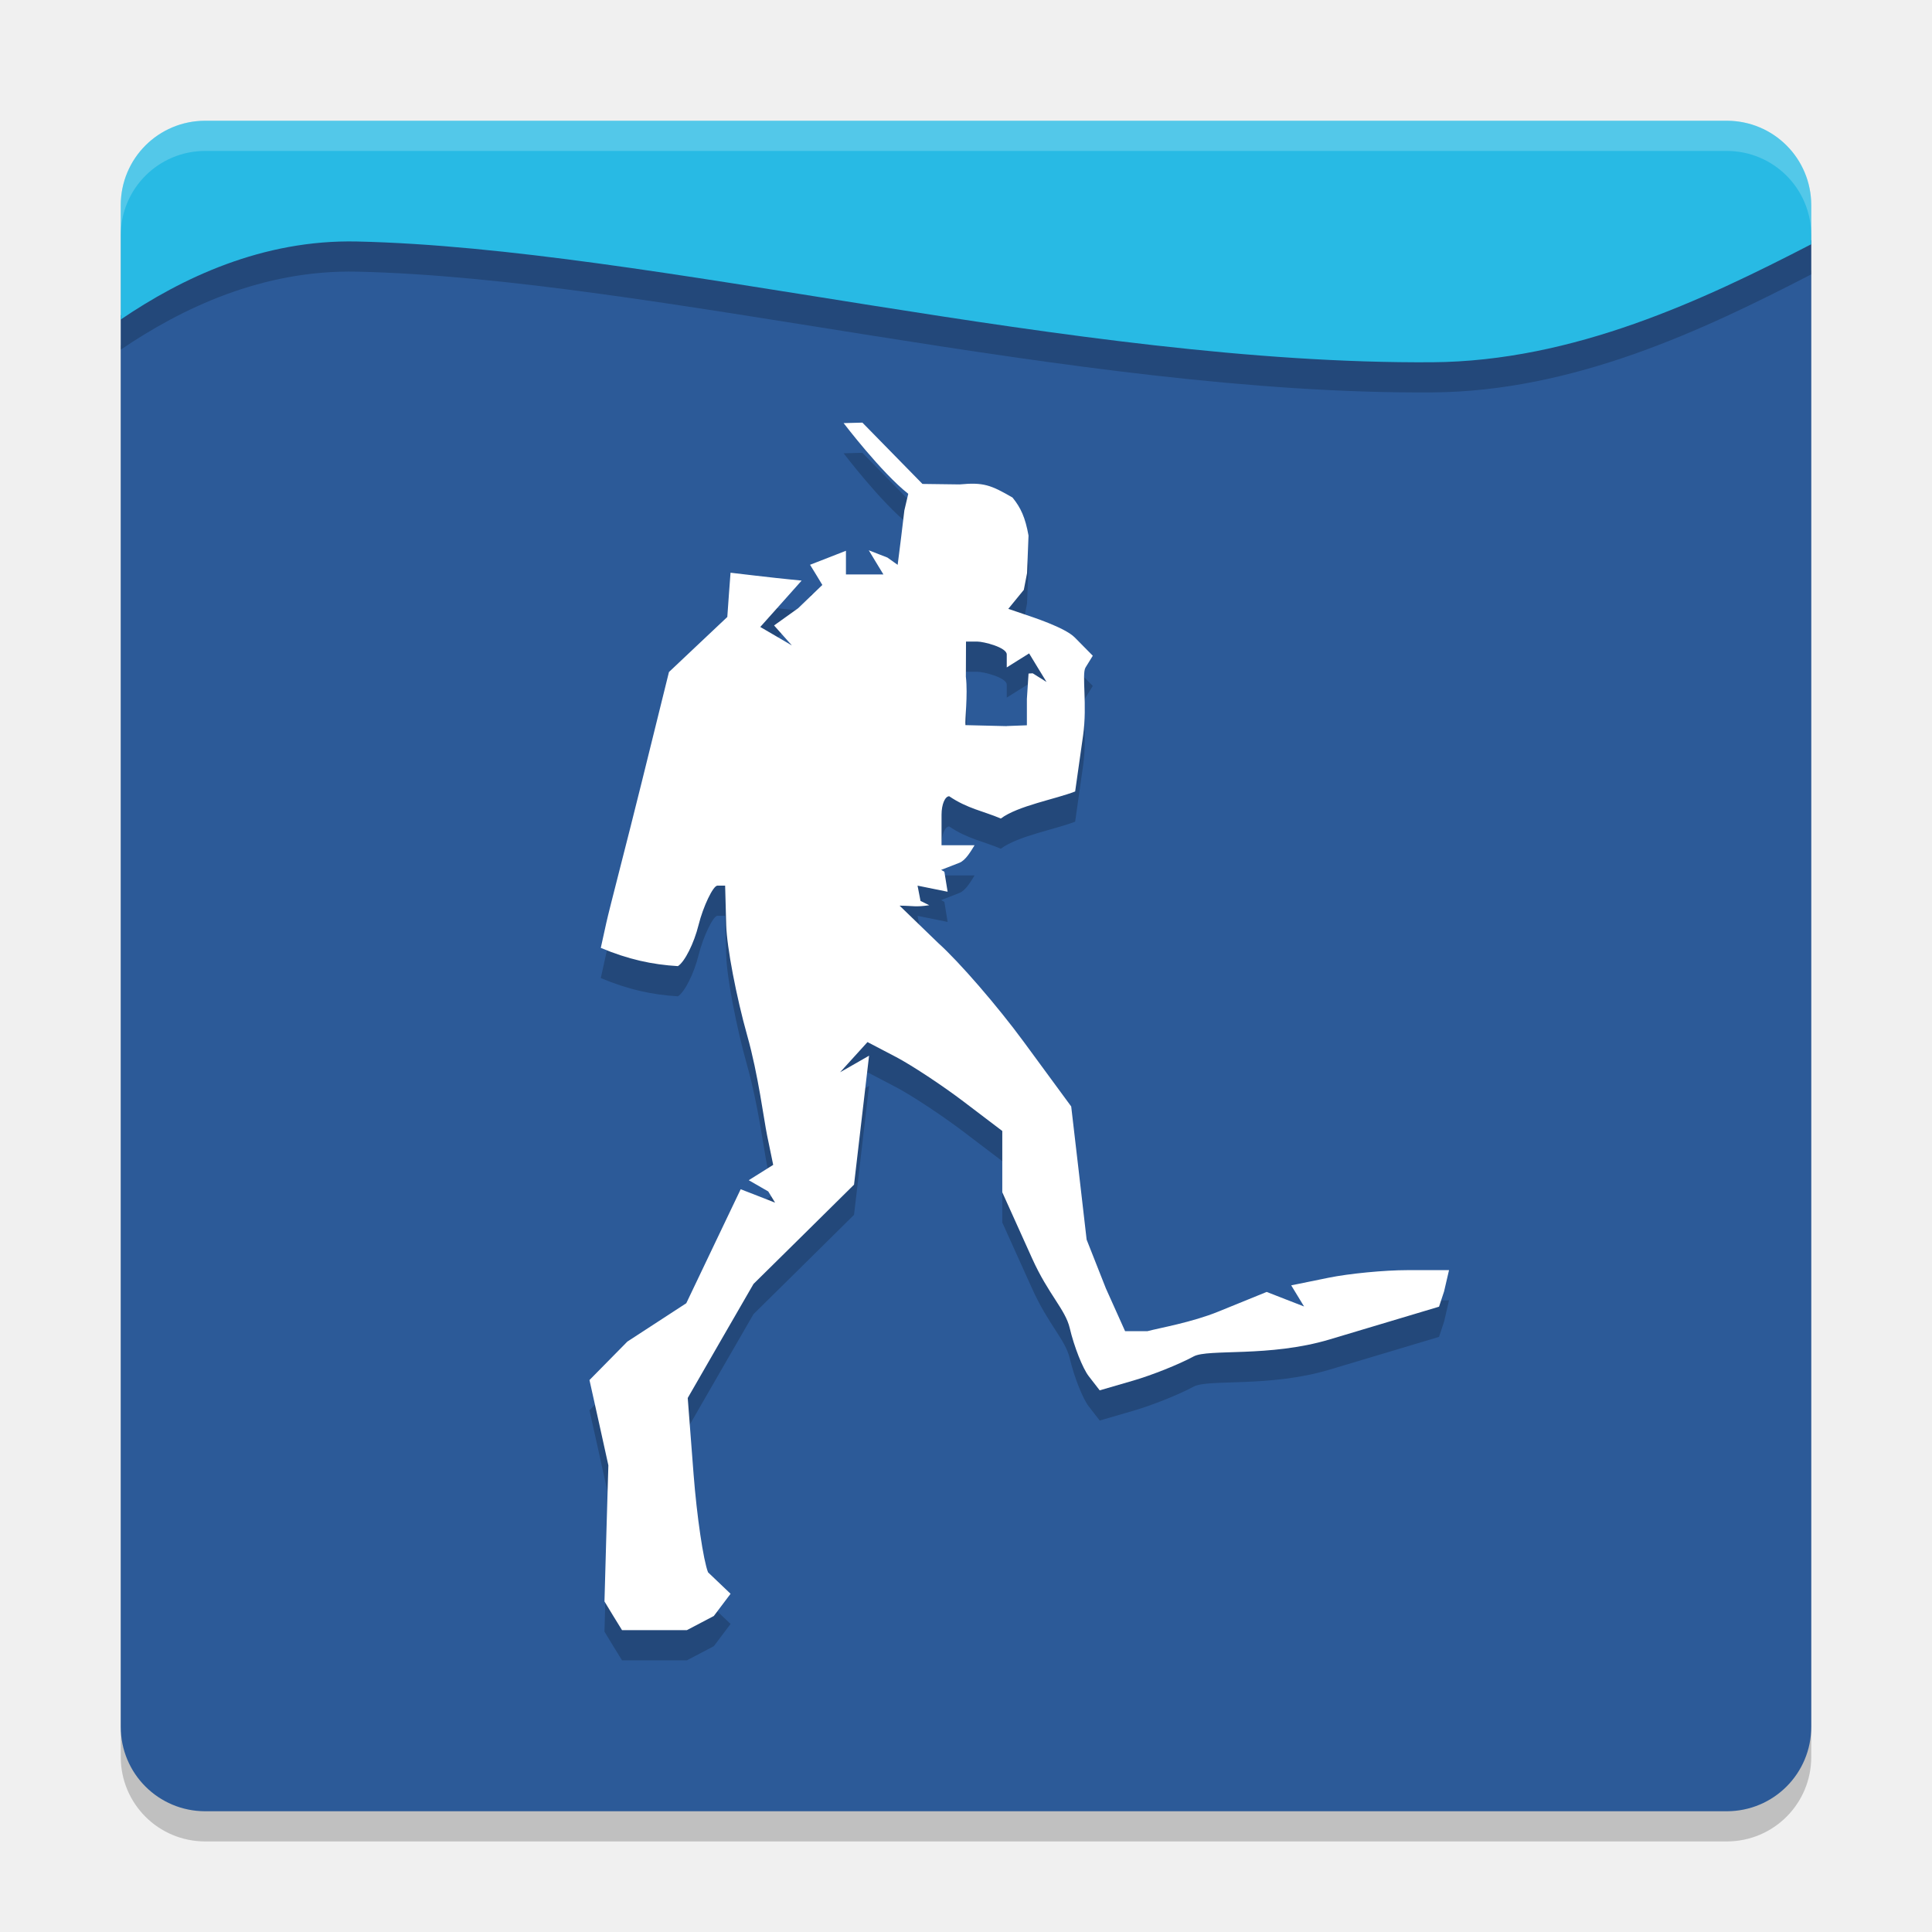
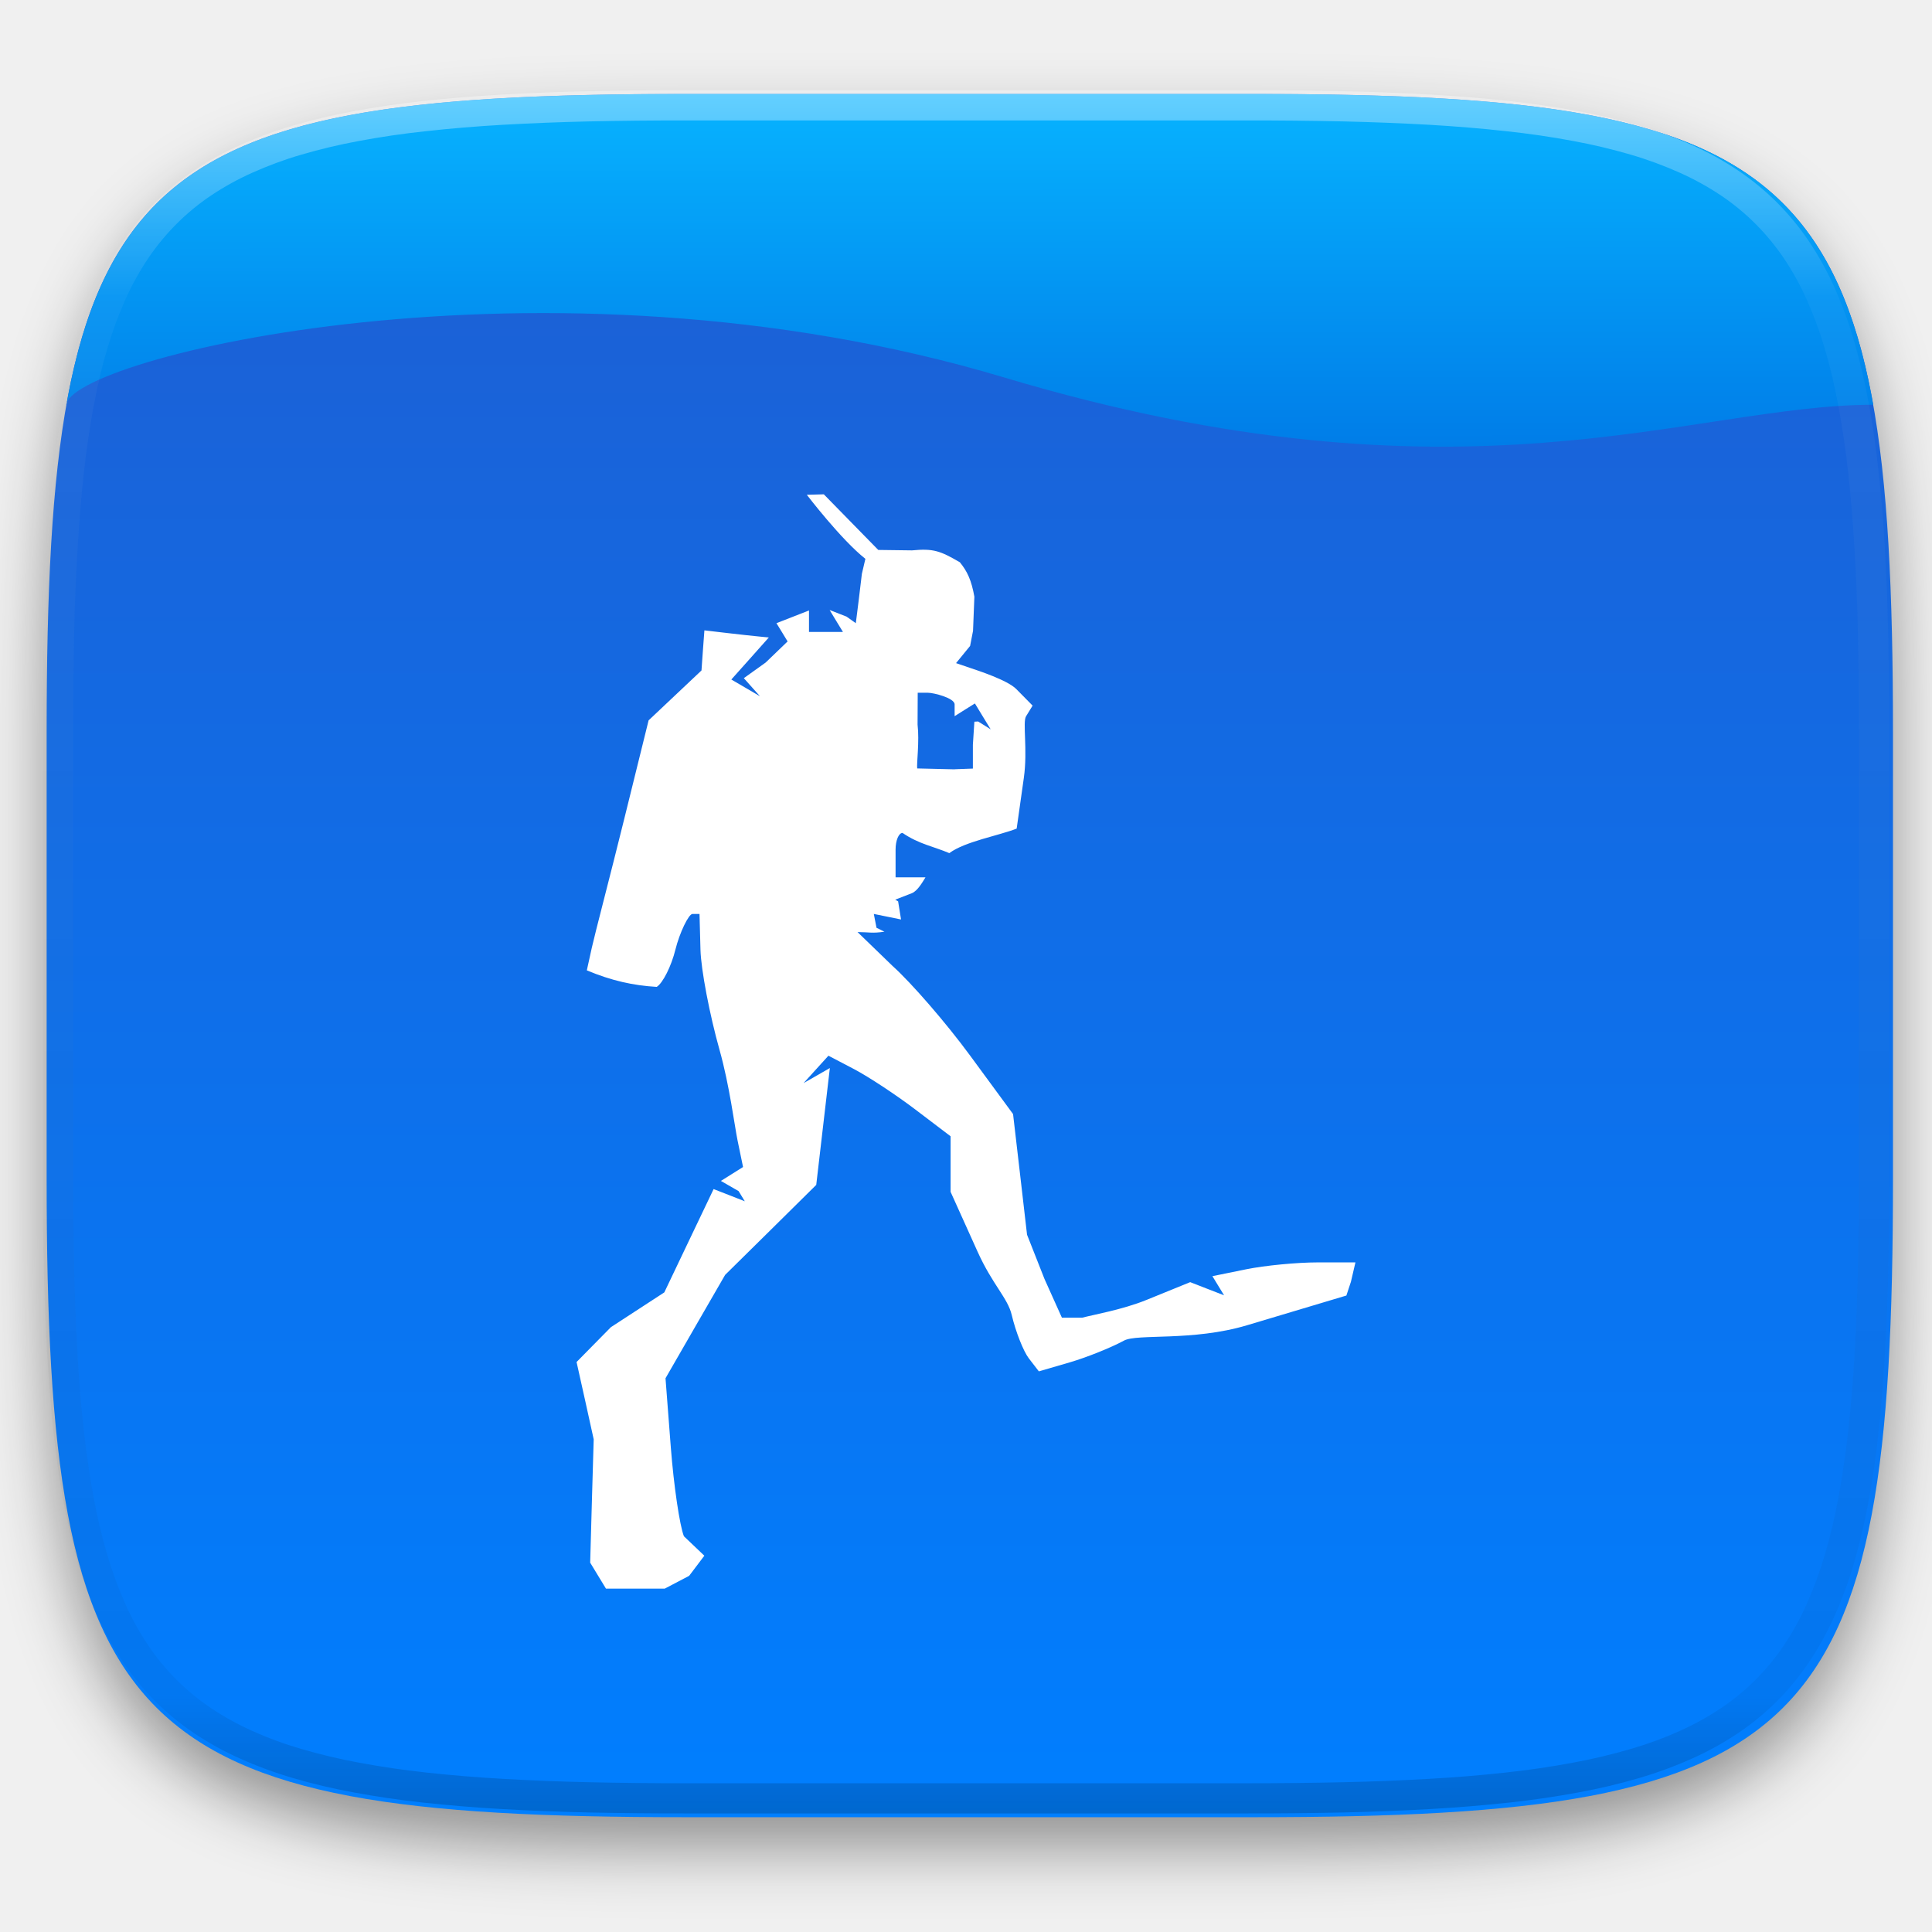
- <svg xmlns="http://www.w3.org/2000/svg" width="64" height="64" version="1">
-   <path d="M 60,8.951 C 56.423,10.799 52.132,12.627 47.449,12.66 35.615,12.743 21.55,9.077 11.829,8.86 8.688,8.79 6.012,10.077 4,11.444 L 4,58.2 C 4,59.751 5.249,61 6.8,61 l 50.4,0 c 1.551,0 2.8,-1.249 2.8,-2.8 z" style="opacity:0.2" />
-   <path style="fill:#2c5a98" d="M 60,7.951 C 56.423,9.799 52.132,11.627 47.449,11.66 35.615,11.743 21.55,8.077 11.829,7.86 8.688,7.79 6.012,9.077 4,10.444 L 4,57.2 C 4,58.751 5.249,60 6.8,60 l 50.4,0 c 1.551,0 2.8,-1.249 2.8,-2.8 z" />
-   <path style="opacity:0.2" d="m 6.8,4.999 c -1.551,0 -2.8,1.249 -2.8,2.8 L 4,11.583 C 6.012,10.216 8.688,8.929 11.829,8.999 21.55,9.215 35.615,13.082 47.449,12.999 52.132,12.966 56.423,10.938 60,9.089 l 0,-1.291 c 0,-1.551 -1.249,-2.8 -2.8,-2.8 z" />
-   <path d="M 6.8,4 C 5.249,4 4,5.249 4,6.8 l 0,3.784 C 6.012,9.217 8.688,7.93 11.829,8 c 9.721,0.217 23.786,4.083 35.621,4 C 52.132,11.967 56.423,9.939 60,8.091 L 60,6.8 C 60,5.249 58.751,4 57.2,4 Z" style="fill:#28bae4" />
-   <path d="m 28.568,15 -0.622,0.016 c 0,0 1.253,1.643 2.141,2.342 l -0.129,0.55 c -0.071,0.611 -0.153,1.268 -0.178,1.458 l -0.044,0.345 -0.339,-0.241 -0.618,-0.241 0.243,0.402 0.243,0.399 -0.621,0 -0.621,0 0,-0.394 0,-0.391 -0.593,0.232 -0.596,0.232 0.205,0.334 0.202,0.334 -0.801,0.771 -0.798,0.571 0.295,0.331 0.295,0.331 -0.522,-0.306 -0.525,-0.306 0.686,-0.768 0.684,-0.768 -0.361,-0.036 c -0.198,-0.019 -0.727,-0.076 -1.176,-0.129 l -0.818,-0.096 -0.055,0.733 -0.052,0.733 -0.968,0.913 -0.965,0.911 -0.9,3.639 c -0.494,2.001 -1.075,4.21 -1.175,4.668 l -0.183,0.831 c 0.9,0.378 1.7,0.554 2.555,0.604 0.225,-0.141 0.533,-0.755 0.684,-1.364 0.151,-0.609 0.482,-1.302 0.623,-1.302 l 0.257,0 0.036,1.312 c 0.02,0.723 0.334,2.369 0.697,3.659 0.364,1.289 0.551,2.79 0.659,3.311 l 0.2,0.968 -0.405,0.254 -0.405,0.254 0.646,0.372 0.227,0.372 -0.571,-0.224 -0.569,-0.221 -0.902,1.889 -0.9,1.887 -1.952,1.271 -1.255,1.274 0.314,1.411 0.312,1.414 -0.066,2.253 -0.063,2.256 0.287,0.473 L 20.605,55 l 0.725,0 1.425,0 0.891,-0.468 0.555,-0.736 -0.746,-0.711 c -0.155,-0.392 -0.371,-1.854 -0.479,-3.246 l -0.194,-2.529 1.088,-1.889 1.091,-1.889 1.665,-1.643 1.665,-1.646 0.249,-2.136 0.249,-2.136 -0.481,0.276 -0.479,0.273 0.454,-0.5 0.454,-0.5 0.941,0.492 c 0.516,0.271 1.52,0.932 2.231,1.471 l 1.293,0.982 0,1.017 0,1.014 0.987,2.188 c 0.542,1.203 1.102,1.692 1.247,2.309 0.145,0.617 0.429,1.335 0.629,1.594 l 0.364,0.47 1.118,-0.325 c 0.615,-0.179 1.513,-0.537 1.993,-0.798 0.481,-0.261 2.505,0.035 4.501,-0.562 l 3.629,-1.086 0.167,-0.506 0.164,-0.705 -1.378,0 c -0.757,0 -1.933,0.113 -2.614,0.252 l -1.236,0.252 0.213,0.35 0.213,0.35 -0.621,-0.241 -0.618,-0.241 -1.6,0.651 c -0.88,0.358 -1.95,0.542 -2.346,0.648 l -0.744,0 L 36.634,43.68 35.996,42.064 35.742,39.86 35.485,37.653 33.913,35.512 C 33.048,34.334 31.774,32.861 31.08,32.239 L 29.8,31.001 c 0.468,0.004 0.516,0.054 0.983,-0.014 l -0.29,-0.143 -0.098,-0.506 0.498,0.101 0.498,0.101 -0.107,-0.662 -0.107,-0.062 0.604,-0.235 c 0.216,-0.084 0.396,-0.412 0.503,-0.582 l -0.498,0 -0.596,0 0,-1.015 c 0,-0.334 0.114,-0.607 0.254,-0.607 0.603,0.41 1.131,0.491 1.71,0.738 0.563,-0.423 1.814,-0.642 2.462,-0.897 l 0.263,-1.857 c 0.144,-1.021 -0.051,-2.032 0.08,-2.248 l 0.241,-0.391 -0.596,-0.604 c -0.327,-0.332 -1.419,-0.682 -1.697,-0.777 l -0.506,-0.172 0.514,-0.629 0.107,-0.552 0.049,-1.247 c -0.107,-0.598 -0.256,-0.923 -0.53,-1.259 -0.72,-0.418 -0.967,-0.51 -1.75,-0.435 l -1.233,-0.016 z m 3.432,7.253 0.375,0 c 0.206,0 0.975,0.191 0.975,0.427 l 0,0.429 0.369,-0.232 0.372,-0.232 0.287,0.473 0.29,0.473 -0.459,-0.287 -0.137,0.008 -0.055,0.845 0,0.869 -0.667,0.025 0,0.003 -1.368,-0.033 c -0.025,-0.167 0.085,-0.99 0.014,-1.602 z" style="opacity:0.2" />
-   <path style="fill:#ffffff" d="m 28.568,14 -0.622,0.016 c 0,0 1.253,1.643 2.141,2.342 l -0.129,0.55 c -0.071,0.611 -0.153,1.268 -0.178,1.458 l -0.044,0.345 -0.339,-0.241 -0.618,-0.241 0.243,0.402 0.243,0.399 -0.621,0 -0.621,0 0,-0.394 0,-0.391 -0.593,0.232 -0.596,0.232 0.205,0.334 0.202,0.334 -0.801,0.771 -0.798,0.571 0.295,0.331 0.295,0.331 -0.522,-0.306 -0.525,-0.306 0.686,-0.768 0.684,-0.768 -0.361,-0.036 c -0.198,-0.019 -0.727,-0.076 -1.176,-0.129 l -0.818,-0.096 -0.055,0.733 -0.052,0.733 -0.968,0.913 -0.965,0.911 -0.9,3.639 c -0.494,2.001 -1.075,4.21 -1.175,4.668 l -0.183,0.831 c 0.9,0.378 1.7,0.554 2.555,0.604 0.225,-0.141 0.533,-0.755 0.684,-1.364 0.151,-0.609 0.482,-1.302 0.623,-1.302 l 0.257,0 0.036,1.312 c 0.02,0.723 0.334,2.369 0.697,3.659 0.364,1.289 0.551,2.79 0.659,3.311 l 0.2,0.968 -0.405,0.254 -0.405,0.254 0.646,0.372 0.227,0.372 -0.571,-0.224 -0.569,-0.221 -0.902,1.889 -0.9,1.887 -1.952,1.271 -1.255,1.274 0.314,1.411 0.312,1.414 -0.066,2.253 -0.063,2.256 0.287,0.473 L 20.605,54 l 0.725,0 1.425,0 0.891,-0.468 0.555,-0.736 -0.746,-0.711 c -0.155,-0.392 -0.371,-1.854 -0.479,-3.246 l -0.194,-2.529 1.088,-1.889 1.091,-1.889 1.665,-1.643 1.665,-1.646 0.249,-2.136 0.249,-2.136 -0.481,0.276 -0.479,0.273 0.454,-0.5 0.454,-0.5 0.941,0.492 c 0.516,0.271 1.52,0.932 2.231,1.471 l 1.293,0.982 0,1.017 0,1.014 0.987,2.188 c 0.542,1.203 1.102,1.692 1.247,2.309 0.145,0.617 0.429,1.335 0.629,1.594 l 0.364,0.47 1.118,-0.325 c 0.615,-0.179 1.513,-0.537 1.993,-0.798 0.481,-0.261 2.505,0.035 4.501,-0.562 l 3.629,-1.086 0.167,-0.506 0.164,-0.705 -1.378,0 c -0.757,0 -1.933,0.113 -2.614,0.252 l -1.236,0.252 0.213,0.35 0.213,0.35 -0.621,-0.241 -0.618,-0.241 -1.6,0.651 c -0.88,0.358 -1.95,0.542 -2.346,0.648 l -0.744,0 L 36.634,42.68 35.996,41.064 35.742,38.86 35.485,36.653 33.913,34.512 C 33.048,33.334 31.774,31.861 31.08,31.239 L 29.8,30.001 c 0.468,0.004 0.516,0.054 0.983,-0.014 l -0.29,-0.143 -0.098,-0.506 0.498,0.101 0.498,0.101 -0.107,-0.662 -0.107,-0.062 0.604,-0.235 c 0.216,-0.084 0.396,-0.412 0.503,-0.582 l -0.498,0 -0.596,0 0,-1.015 c 0,-0.334 0.114,-0.607 0.254,-0.607 0.603,0.41 1.131,0.491 1.71,0.738 0.563,-0.423 1.814,-0.642 2.462,-0.897 l 0.263,-1.857 c 0.144,-1.021 -0.051,-2.032 0.08,-2.248 l 0.241,-0.391 -0.596,-0.604 c -0.327,-0.332 -1.419,-0.682 -1.697,-0.777 l -0.506,-0.172 0.514,-0.629 0.107,-0.552 0.049,-1.247 c -0.107,-0.598 -0.256,-0.923 -0.53,-1.259 -0.72,-0.418 -0.967,-0.51 -1.75,-0.435 l -1.233,-0.016 z m 3.432,7.253 0.375,0 c 0.206,0 0.975,0.191 0.975,0.427 l 0,0.429 0.369,-0.232 0.372,-0.232 0.287,0.473 0.29,0.473 -0.459,-0.287 -0.137,0.008 -0.055,0.845 0,0.869 -0.667,0.025 0,0.003 -1.368,-0.033 c -0.025,-0.167 0.085,-0.99 0.014,-1.602 z" />
-   <path style="opacity:0.2;fill:#ffffff" d="M 6.801 4 C 5.25 4 4 5.25 4 6.801 L 4 7.801 C 4 6.25 5.25 5 6.801 5 L 57.199 5 C 58.75 5 60 6.25 60 7.801 L 60 6.801 C 60 5.25 58.75 4 57.199 4 L 6.801 4 z" />
+ <svg xmlns="http://www.w3.org/2000/svg" style="isolation:isolate" viewBox="0 0 256 256" width="256" height="256">
+   <defs>
+     <filter id="sL8d40CF6H1JAaq6FeVeEpy3yi931oPC" x="-200%" y="-200%" width="400%" height="400%" filterUnits="objectBoundingBox" color-interpolation-filters="sRGB">
+       <feGaussianBlur in="SourceGraphic" stdDeviation="4.294" />
+       <feOffset dx="0" dy="4" result="pf_100_offsetBlur" />
+       <feFlood flood-color="#000000" flood-opacity="0.4" />
+       <feComposite in2="pf_100_offsetBlur" operator="in" result="pf_100_dropShadow" />
+       <feBlend in="SourceGraphic" in2="pf_100_dropShadow" mode="normal" />
+     </filter>
+   </defs>
+   <g filter="url(#sL8d40CF6H1JAaq6FeVeEpy3yi931oPC)">
+     <linearGradient id="_lgradient_43" x1="0" y1="0" x2="-1.8369701987210297e-16" y2="1" gradientTransform="matrix(244.648,0,0,228.338,6.18,12.45)" gradientUnits="userSpaceOnUse">
+       <stop offset="0%" stop-opacity="1" style="stop-color:rgb(31,93,209)" />
+       <stop offset="100%" stop-opacity="1" style="stop-color:rgb(0,127,255)" />
+     </linearGradient>
+     <path d=" M 166.189 12.45 C 240.245 12.45 250.828 23.007 250.828 96.994 L 250.828 156.245 C 250.828 230.231 240.245 240.788 166.189 240.788 L 90.819 240.788 C 16.764 240.788 6.18 230.231 6.18 156.245 L 6.18 96.994 C 6.18 23.007 16.764 12.45 90.819 12.45 L 166.189 12.45 Z " id="shape" fill="url(#_lgradient_43)" />
+   </g>
+   <linearGradient id="_lgradient_44" x1="0.187" y1="0.005" x2="0.19" y2="0.999" gradientTransform="matrix(239.435,0,0,46.736,8.776,12.45)" gradientUnits="userSpaceOnUse">
+     <stop offset="0%" stop-opacity="1" style="stop-color:rgb(7,179,255)" />
+     <stop offset="100%" stop-opacity="1" style="stop-color:rgb(0,125,232)" />
+   </linearGradient>
+   <path d=" M 166.189 12.45 C 222.299 12.45 241.972 18.511 248.211 53.629 C 224 53.667 194 68.259 133 50 C 72 31.741 8.588 47.604 8.777 53.745 C 14.993 18.524 34.648 12.45 90.819 12.45 L 166.189 12.45 Z " id="shape" fill="url(#_lgradient_44)" />
+   <g opacity="0.4">
+     <linearGradient id="_lgradient_45" x1="0.517" y1="0" x2="0.517" y2="1" gradientTransform="matrix(244.65,0,0,228.34,5.68,11.95)" gradientUnits="userSpaceOnUse">
+       <stop offset="0%" stop-opacity="1" style="stop-color:rgb(255,255,255)" />
+       <stop offset="12.5%" stop-opacity="0.098" style="stop-color:rgb(255,255,255)" />
+       <stop offset="92.5%" stop-opacity="0.098" style="stop-color:rgb(0,0,0)" />
+       <stop offset="100%" stop-opacity="0.498" style="stop-color:rgb(0,0,0)" />
+     </linearGradient>
+     <path d=" M 165.068 11.951 C 169.396 11.941 173.724 11.991 178.052 12.089 C 181.927 12.167 185.803 12.315 189.678 12.541 C 193.131 12.737 196.583 13.022 200.026 13.395 C 203.085 13.73 206.144 14.181 209.174 14.741 C 211.889 15.243 214.574 15.881 217.22 16.657 C 219.62 17.355 221.971 18.219 224.243 19.241 C 226.358 20.184 228.384 21.304 230.302 22.591 C 232.142 23.829 233.863 25.244 235.437 26.806 C 237.001 28.378 238.417 30.088 239.656 31.925 C 240.945 33.841 242.066 35.865 243.02 37.967 C 244.043 40.247 244.909 42.585 245.617 44.972 C 246.394 47.615 247.034 50.297 247.535 53.009 C 248.096 56.035 248.548 59.081 248.883 62.136 C 249.257 65.575 249.542 69.014 249.739 72.462 C 249.965 76.323 250.112 80.194 250.201 84.055 C 250.289 88.378 250.339 92.701 250.329 97.014 L 250.329 155.226 C 250.339 159.549 250.289 163.862 250.201 168.185 C 250.112 172.056 249.965 175.917 249.739 179.778 C 249.542 183.226 249.257 186.675 248.883 190.104 C 248.548 193.159 248.096 196.215 247.535 199.241 C 247.034 201.943 246.394 204.625 245.617 207.268 C 244.909 209.655 244.043 212.003 243.02 214.273 C 242.066 216.385 240.945 218.399 239.656 220.315 C 238.417 222.152 237.001 223.872 235.437 225.434 C 233.863 226.996 232.142 228.411 230.302 229.649 C 228.384 230.936 226.358 232.056 224.243 232.999 C 221.971 234.021 219.62 234.885 217.22 235.593 C 214.574 236.369 211.889 237.007 209.174 237.499 C 206.144 238.068 203.085 238.51 200.026 238.845 C 196.583 239.218 193.131 239.503 189.678 239.699 C 185.803 239.925 181.927 240.073 178.052 240.161 C 173.724 240.249 169.396 240.299 165.068 240.289 L 90.942 240.289 C 86.614 240.299 82.286 240.249 77.958 240.161 C 74.083 240.073 70.207 239.925 66.332 239.699 C 62.879 239.503 59.427 239.218 55.984 238.845 C 52.925 238.51 49.866 238.068 46.836 237.499 C 44.121 237.007 41.436 236.369 38.79 235.593 C 36.39 234.885 34.039 234.021 31.767 232.999 C 29.652 232.056 27.626 230.936 25.708 229.649 C 23.868 228.411 22.147 226.996 20.573 225.434 C 19.009 223.872 17.593 222.152 16.354 220.315 C 15.065 218.399 13.944 216.385 12.99 214.273 C 11.967 212.003 11.101 209.655 10.393 207.268 C 9.616 204.625 8.976 201.943 8.475 199.241 C 7.914 196.215 7.462 193.159 7.127 190.104 C 6.753 186.675 6.468 183.226 6.271 179.778 C 6.045 175.917 5.898 172.056 5.809 168.185 C 5.721 163.862 5.671 159.549 5.681 155.226 L 5.681 97.014 C 5.671 92.701 5.721 88.378 5.809 84.055 C 5.898 80.194 6.045 76.323 6.271 72.462 C 6.468 69.014 6.753 65.575 7.127 62.136 C 7.462 59.081 7.914 56.035 8.475 53.009 C 8.976 50.297 9.616 47.615 10.393 44.972 C 11.101 42.585 11.967 40.247 12.99 37.967 C 13.944 35.865 15.065 33.841 16.354 31.925 C 17.593 30.088 19.009 28.378 20.573 26.806 C 22.147 25.244 23.868 23.829 25.708 22.591 C 27.626 21.304 29.652 20.184 31.767 19.241 C 34.039 18.219 36.39 17.355 38.79 16.657 C 41.436 15.881 44.121 15.243 46.836 14.741 C 49.866 14.181 52.925 13.73 55.984 13.395 C 59.427 13.022 62.879 12.737 66.332 12.541 C 70.207 12.315 74.083 12.167 77.958 12.089 C 82.286 11.991 86.614 11.941 90.942 11.951 L 165.068 11.951 Z  M 165.078 15.96 C 169.376 15.95 173.675 15.999 177.973 16.087 C 181.8 16.176 185.626 16.323 189.452 16.539 C 192.836 16.736 196.219 17.011 199.583 17.384 C 202.554 17.699 205.515 18.131 208.446 18.681 C 211.023 19.153 213.58 19.762 216.099 20.499 C 218.322 21.147 220.495 21.953 222.6 22.896 C 224.509 23.751 226.338 24.763 228.069 25.922 C 229.692 27.013 231.207 28.26 232.594 29.646 C 233.981 31.031 235.23 32.544 236.332 34.165 C 237.492 35.894 238.506 37.712 239.361 39.608 C 240.306 41.72 241.112 43.892 241.761 46.102 C 242.509 48.617 243.109 51.162 243.591 53.736 C 244.132 56.664 244.565 59.611 244.889 62.578 C 245.263 65.938 245.539 69.308 245.735 72.688 C 245.952 76.51 246.109 80.322 246.188 84.144 C 246.276 88.437 246.325 92.721 246.325 97.014 C 246.325 97.014 246.325 97.014 246.325 97.014 L 246.325 155.226 C 246.325 155.226 246.325 155.226 246.325 155.226 C 246.325 159.519 246.276 163.803 246.188 168.096 C 246.109 171.918 245.952 175.74 245.735 179.552 C 245.539 182.932 245.263 186.302 244.889 189.672 C 244.565 192.629 244.132 195.576 243.591 198.504 C 243.109 201.078 242.509 203.623 241.761 206.138 C 241.112 208.358 240.306 210.52 239.361 212.632 C 238.506 214.528 237.492 216.356 236.332 218.075 C 235.23 219.706 233.981 221.219 232.594 222.604 C 231.207 223.98 229.692 225.227 228.069 226.318 C 226.338 227.477 224.509 228.489 222.6 229.344 C 220.495 230.297 218.322 231.093 216.099 231.741 C 213.58 232.478 211.023 233.087 208.446 233.559 C 205.515 234.109 202.554 234.541 199.583 234.865 C 196.219 235.229 192.836 235.514 189.452 235.701 C 185.626 235.917 181.8 236.074 177.973 236.153 C 173.675 236.251 169.376 236.29 165.078 236.29 C 165.078 236.29 165.078 236.29 165.068 236.29 L 90.942 236.29 C 90.932 236.29 90.932 236.29 90.932 236.29 C 86.634 236.29 82.335 236.251 78.037 236.153 C 74.21 236.074 70.384 235.917 66.558 235.701 C 63.174 235.514 59.791 235.229 56.427 234.865 C 53.456 234.541 50.495 234.109 47.564 233.559 C 44.987 233.087 42.43 232.478 39.911 231.741 C 37.688 231.093 35.515 230.297 33.41 229.344 C 31.501 228.489 29.672 227.477 27.941 226.318 C 26.318 225.227 24.803 223.98 23.416 222.604 C 22.029 221.219 20.78 219.706 19.678 218.075 C 18.518 216.356 17.504 214.528 16.649 212.632 C 15.704 210.52 14.898 208.358 14.249 206.138 C 13.501 203.623 12.901 201.078 12.419 198.504 C 11.878 195.576 11.445 192.629 11.121 189.672 C 10.747 186.302 10.472 182.932 10.275 179.552 C 10.058 175.74 9.901 171.918 9.822 168.096 C 9.734 163.803 9.685 159.519 9.685 155.226 C 9.685 155.226 9.685 155.226 9.685 155.226 L 9.685 97.014 C 9.685 97.014 9.685 97.014 9.685 97.014 C 9.685 92.721 9.734 88.437 9.822 84.144 C 9.901 80.322 10.058 76.51 10.275 72.688 C 10.472 69.308 10.747 65.938 11.121 62.578 C 11.445 59.611 11.878 56.664 12.419 53.736 C 12.901 51.162 13.501 48.617 14.249 46.102 C 14.898 43.892 15.704 41.72 16.649 39.608 C 17.504 37.712 18.518 35.894 19.678 34.165 C 20.78 32.544 22.029 31.031 23.416 29.646 C 24.803 28.26 26.318 27.013 27.941 25.922 C 29.672 24.763 31.501 23.751 33.41 22.896 C 35.515 21.953 37.688 21.147 39.911 20.499 C 42.43 19.762 44.987 19.153 47.564 18.681 C 50.495 18.131 53.456 17.699 56.427 17.384 C 59.791 17.011 63.174 16.736 66.558 16.539 C 70.384 16.323 74.21 16.176 78.037 16.087 C 82.335 15.999 86.634 15.95 90.932 15.96 C 90.932 15.96 90.932 15.96 90.942 15.96 L 165.068 15.96 C 165.078 15.96 165.078 15.96 165.078 15.96 Z " fill-rule="evenodd" id="highlight" fill="url(#_lgradient_45)" />
+   </g>
+   <g id="icons" />
+   <path d=" M 109.16 65.5 L 106.907 65.559 C 106.907 65.559 111.451 71.514 114.668 74.048 L 114.202 76.04 C 113.944 78.257 113.649 80.635 113.558 81.326 L 113.399 82.575 L 112.17 81.703 L 109.93 80.83 L 110.812 82.287 L 111.695 83.735 L 109.445 83.735 L 107.195 83.735 L 107.195 82.307 L 107.195 80.89 L 105.044 81.732 L 102.883 82.575 L 103.626 83.784 L 104.36 84.993 L 101.455 87.789 L 98.561 89.86 L 99.632 91.06 L 100.702 92.259 L 98.809 91.149 L 96.906 90.039 L 99.394 87.253 L 101.872 84.468 L 100.563 84.339 C 99.845 84.272 97.929 84.063 96.301 83.873 L 93.337 83.526 L 93.139 86.183 L 92.951 88.839 L 89.442 92.15 L 85.943 95.451 L 82.682 108.644 C 80.89 115.898 78.786 123.905 78.422 125.563 L 77.758 128.577 C 81.02 129.947 83.921 130.587 87.02 130.767 C 87.835 130.256 88.952 128.03 89.498 125.821 C 90.044 123.613 91.247 121.103 91.756 121.103 L 92.688 121.103 L 92.817 125.861 C 92.889 128.481 94.027 134.449 95.344 139.123 C 96.662 143.797 97.343 149.238 97.733 151.127 L 98.458 154.636 L 96.991 155.557 L 95.524 156.479 L 97.867 157.827 L 98.69 159.175 L 96.618 158.363 L 94.557 157.56 L 91.286 164.409 L 88.025 171.248 L 80.947 175.857 L 76.398 180.476 L 77.538 185.591 L 78.668 190.715 L 78.43 198.883 L 78.202 207.06 L 79.243 208.775 L 80.293 210.5 L 82.92 210.5 L 88.084 210.5 L 91.315 208.805 L 93.328 206.139 L 90.622 203.562 C 90.058 202.141 89.277 196.842 88.887 191.796 L 88.183 182.627 L 92.128 175.778 L 96.083 168.929 L 102.12 162.972 L 108.156 157.005 L 109.058 149.263 L 109.96 141.522 L 108.216 142.523 L 106.481 143.514 L 108.126 141.7 L 109.772 139.886 L 113.181 141.671 C 115.053 142.653 118.69 145.048 121.27 147.003 L 125.958 150.562 L 125.958 154.249 L 125.958 157.926 L 129.536 165.856 C 131.501 170.216 133.529 171.99 134.056 174.228 C 134.583 176.466 135.611 179.067 136.336 180.006 L 137.654 181.711 L 141.708 180.532 C 143.938 179.882 147.192 178.584 148.934 177.637 C 150.677 176.69 158.015 177.764 165.25 175.6 L 178.403 171.665 L 179.007 169.831 L 179.602 167.274 L 174.607 167.274 C 171.861 167.274 167.598 167.685 165.131 168.186 L 160.65 169.098 L 161.423 170.367 L 162.197 171.636 L 159.947 170.763 L 157.706 169.891 L 151.908 172.25 C 148.718 173.546 144.838 174.214 143.403 174.599 L 140.707 174.599 L 138.398 169.464 L 136.088 163.606 L 135.166 155.617 L 134.235 147.618 L 128.535 139.857 C 125.4 135.587 120.781 130.248 118.266 127.992 L 113.628 123.504 C 115.324 123.517 115.497 123.698 117.192 123.454 L 116.142 122.936 L 115.785 121.103 L 117.589 121.469 L 119.393 121.836 L 119.006 119.437 L 118.62 119.211 L 120.81 118.359 C 121.592 118.055 122.246 116.865 122.634 116.248 L 120.83 116.248 L 118.669 116.248 L 118.669 112.57 C 118.669 111.361 119.083 110.369 119.591 110.369 C 121.776 111.857 123.69 112.151 125.79 113.045 C 127.83 111.51 132.365 110.718 134.714 109.794 L 135.665 103.063 C 136.189 99.362 135.478 95.697 135.954 94.915 L 136.826 93.498 L 134.666 91.307 C 133.482 90.105 129.522 88.836 128.515 88.492 L 126.682 87.868 L 128.545 85.588 L 128.932 83.586 L 129.11 79.066 C 128.723 76.899 128.182 75.722 127.187 74.504 C 124.577 72.988 123.681 72.655 120.843 72.928 L 116.373 72.869 L 109.16 65.5 Z  M 121.602 91.793 L 122.96 91.793 C 123.707 91.793 126.493 92.486 126.493 93.339 L 126.493 94.896 L 127.831 94.053 L 129.18 93.211 L 130.22 94.925 L 131.271 96.64 L 129.606 95.599 L 129.11 95.629 L 128.912 98.692 L 128.912 101.841 L 126.493 101.93 L 126.493 101.941 L 121.533 101.822 C 121.443 101.217 121.842 98.233 121.583 96.016 L 121.602 91.793 Z " id="Compound Path" fill="rgb(255,255,255)" />
</svg>
